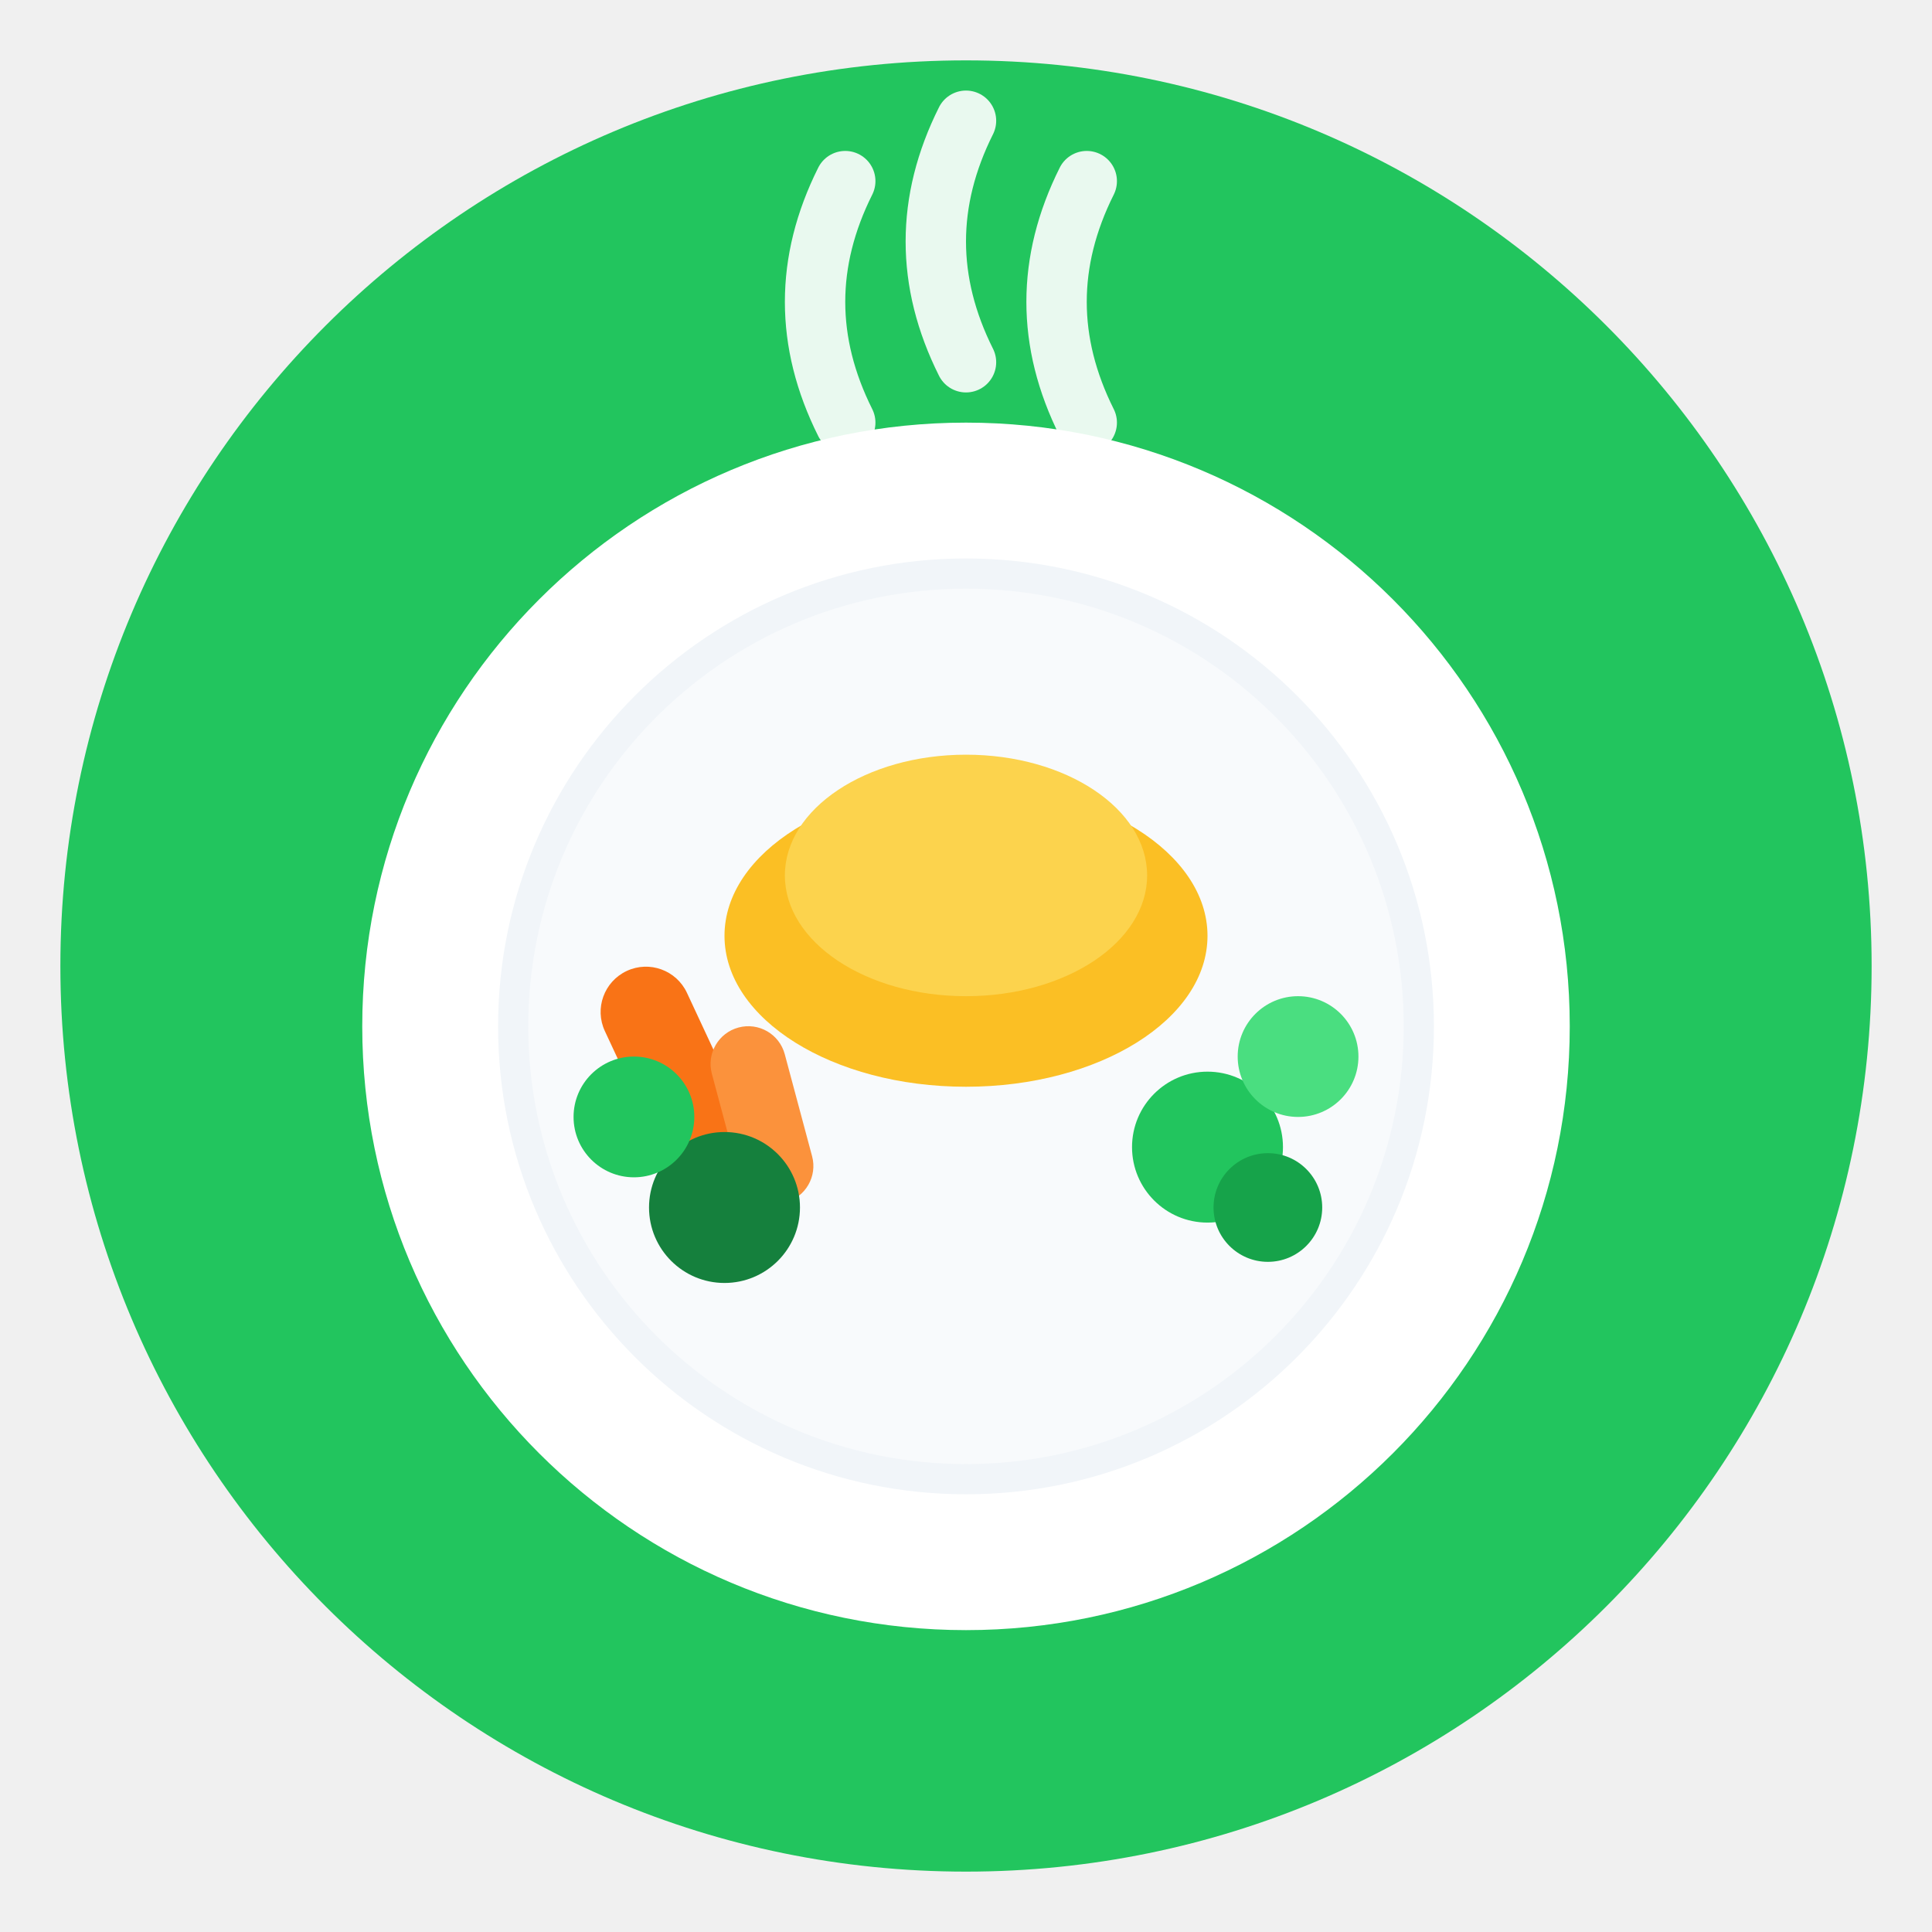
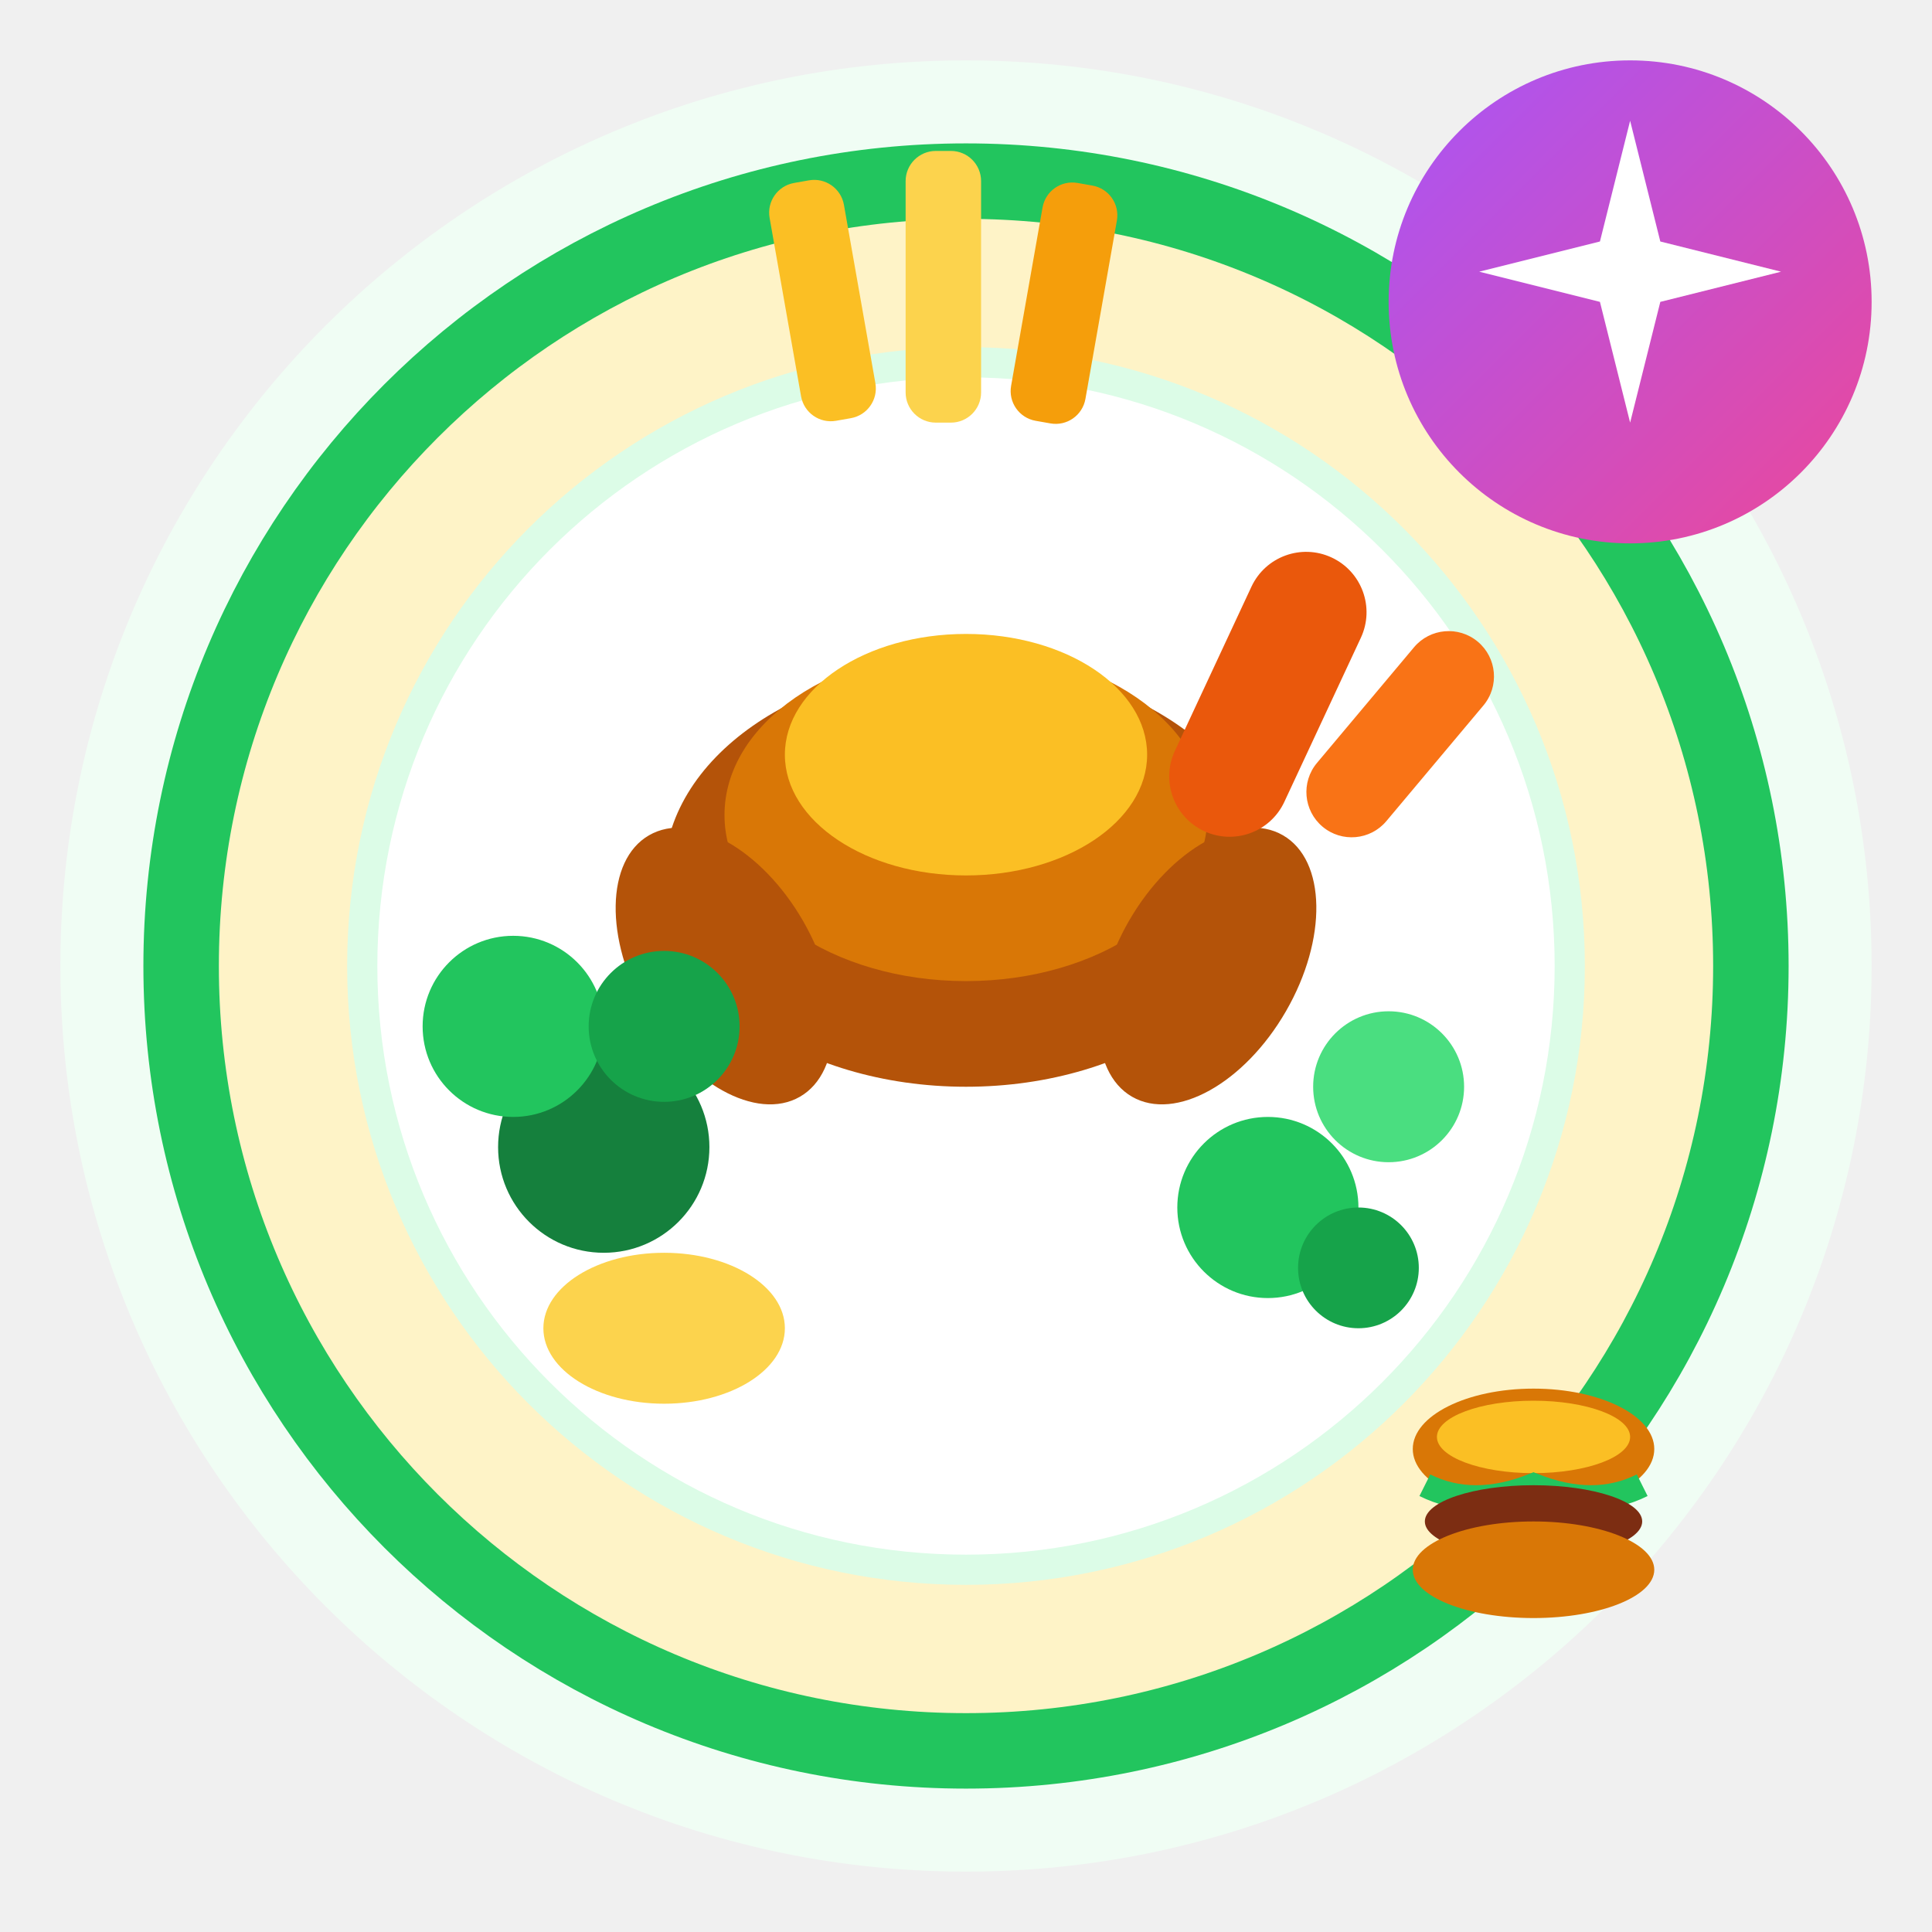
<svg xmlns="http://www.w3.org/2000/svg" viewBox="0 0 64 64" fill="none">
-   <circle cx="32" cy="32" r="30" fill="#22c55e" />
-   <circle cx="32" cy="34" r="20" fill="#ffffff" />
-   <circle cx="32" cy="34" r="15" fill="#f8fafc" stroke="#f1f5f9" stroke-width="1" />
-   <ellipse cx="32" cy="31" rx="8" ry="5" fill="#fbbf24" />
-   <ellipse cx="32" cy="29" rx="6" ry="4" fill="#fcd34d" />
-   <circle cx="40" cy="38" r="2.5" fill="#22c55e" />
-   <circle cx="43" cy="35" r="2" fill="#4ade80" />
-   <circle cx="42" cy="40" r="1.8" fill="#16a34a" />
-   <rect x="21" y="32" width="3" height="8" rx="1.5" fill="#f97316" transform="rotate(-25 22 36)" />
-   <rect x="24" y="34" width="2.5" height="6" rx="1.25" fill="#fb923c" transform="rotate(-15 25 37)" />
-   <circle cx="24" cy="40" r="2.5" fill="#15803d" />
-   <circle cx="21" cy="37" r="2" fill="#22c55e" />
-   <path d="M28 14 Q26 10 28 6" stroke="#ffffff" stroke-width="2" stroke-linecap="round" fill="none" opacity="0.9" />
-   <path d="M32 12 Q30 8 32 4" stroke="#ffffff" stroke-width="2" stroke-linecap="round" fill="none" opacity="0.9" />
-   <path d="M36 14 Q34 10 36 6" stroke="#ffffff" stroke-width="2" stroke-linecap="round" fill="none" opacity="0.9" />
+   <circle cx="32" cy="32" r="30" fill="#f0fdf4" />
+   <circle cx="32" cy="32" r="26" fill="#fef3c7" stroke="#22c55e" stroke-width="2.5" />
+   <circle cx="32" cy="32" r="20" fill="#ffffff" stroke="#dcfce7" stroke-width="1" />
+   <ellipse cx="32" cy="29" rx="10" ry="7" fill="#b45309" />
+   <ellipse cx="32" cy="27" rx="8" ry="5.5" fill="#d97706" />
+   <ellipse cx="32" cy="25" rx="6" ry="4" fill="#fbbf24" />
+   <ellipse cx="24" cy="32" rx="3" ry="5" fill="#b45309" transform="rotate(-30 24 32)" />
+   <ellipse cx="40" cy="32" rx="3" ry="5" fill="#b45309" transform="rotate(30 40 32)" />
+   <circle cx="42" cy="40" r="3" fill="#22c55e" />
+   <circle cx="46" cy="36" r="2.5" fill="#4ade80" />
+   <circle cx="45" cy="42" r="2" fill="#16a34a" />
+   <rect x="40" y="18" width="4" height="10" rx="2" fill="#ea580c" transform="rotate(25 42 23)" />
+   <rect x="45" y="20" width="3" height="8" rx="1.5" fill="#f97316" transform="rotate(40 46 24)" />
+   <circle cx="20" cy="38" r="3.5" fill="#15803d" />
+   <circle cx="17" cy="34" r="3" fill="#22c55e" />
+   <circle cx="22" cy="34" r="2.5" fill="#16a34a" />
+   <ellipse cx="22" cy="44" rx="4" ry="2.5" fill="#fcd34d" />
+   <rect x="26" y="6" width="2.5" height="8" rx="1" fill="#fbbf24" transform="rotate(-10 27 10)" />
+   <rect x="30" y="5" width="2.5" height="9" rx="1" fill="#fcd34d" />
+   <rect x="34" y="6" width="2.5" height="8" rx="1" fill="#f59e0b" transform="rotate(10 35 10)" />
+   <g transform="translate(46, 46) scale(0.4)">
+     <ellipse cx="12" cy="5" rx="10" ry="5" fill="#d97706" />
+     <ellipse cx="12" cy="4" rx="8" ry="3" fill="#fbbf24" />
+     <path d="M3 8 Q7 10 12 8 Q17 10 21 8" stroke="#22c55e" stroke-width="2" fill="none" />
+     <ellipse cx="12" cy="11" rx="9" ry="3" fill="#7c2d12" />
+     <ellipse cx="12" cy="15" rx="10" ry="4" fill="#d97706" />
+   </g>
+   <circle cx="54" cy="10" r="8" fill="url(#iconGradient)" />
+   <path d="M54 4 L55 8 L59 9 L55 10 L54 14 L53 10 L49 9 L53 8 Z" fill="white" />
+   <defs>
+     <linearGradient id="iconGradient" x1="0%" y1="0%" x2="100%" y2="100%">
+       <stop offset="0%" style="stop-color:#a855f7" />
+       <stop offset="100%" style="stop-color:#ec4899" />
+     </linearGradient>
+   </defs>
</svg>
